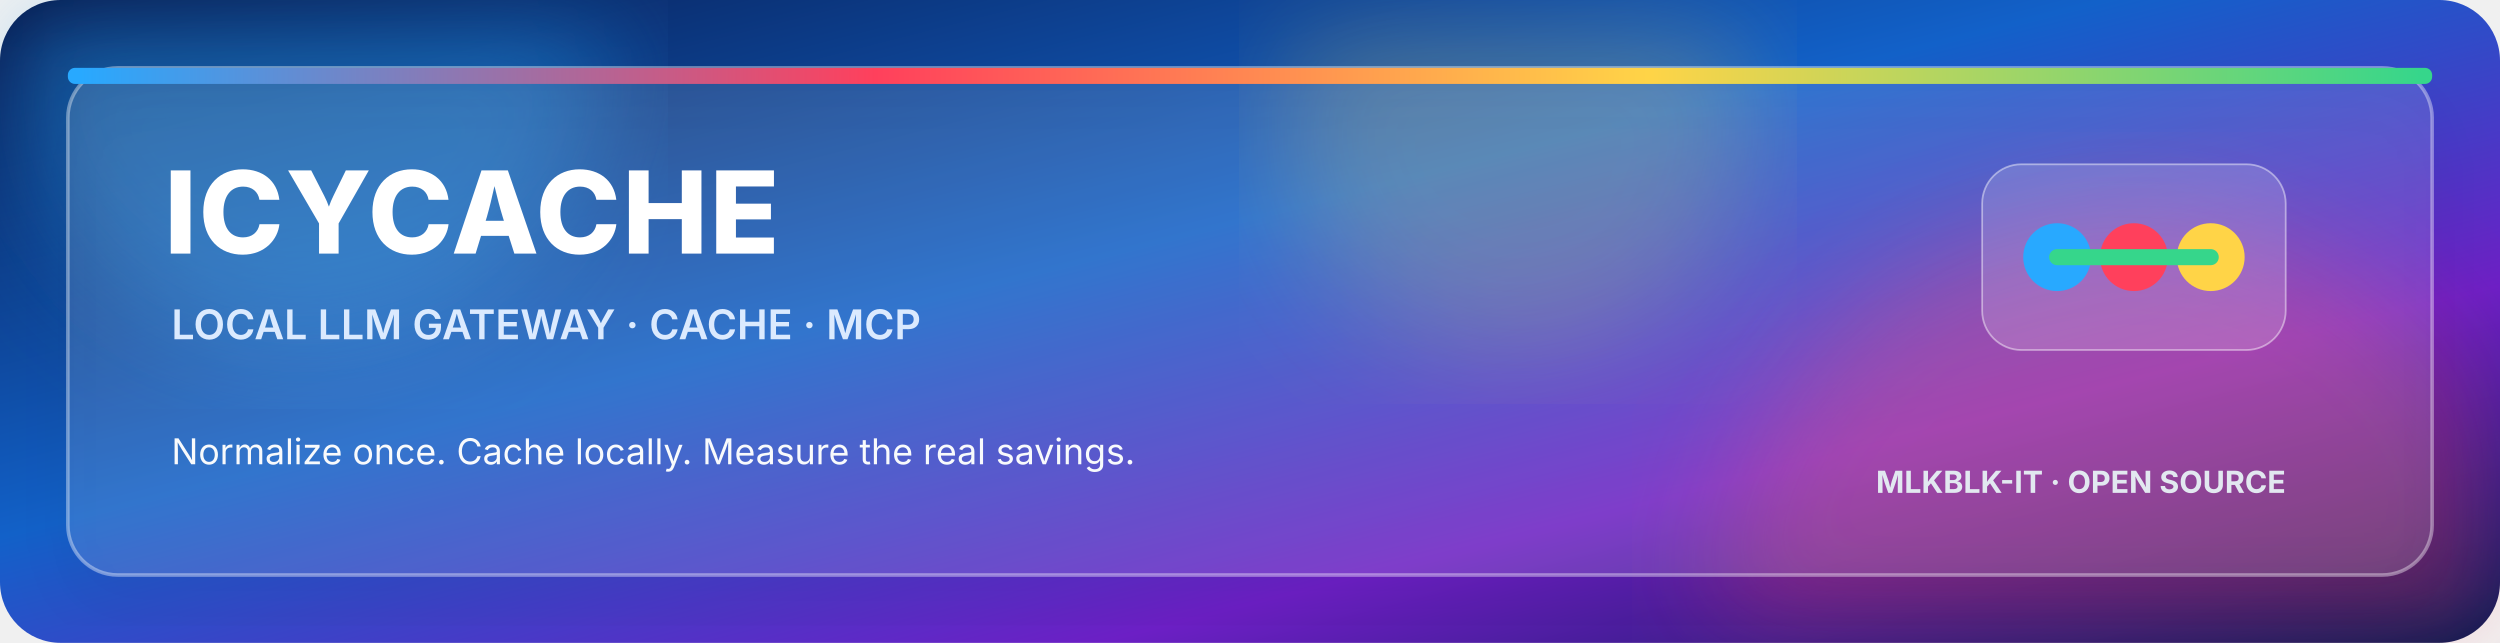
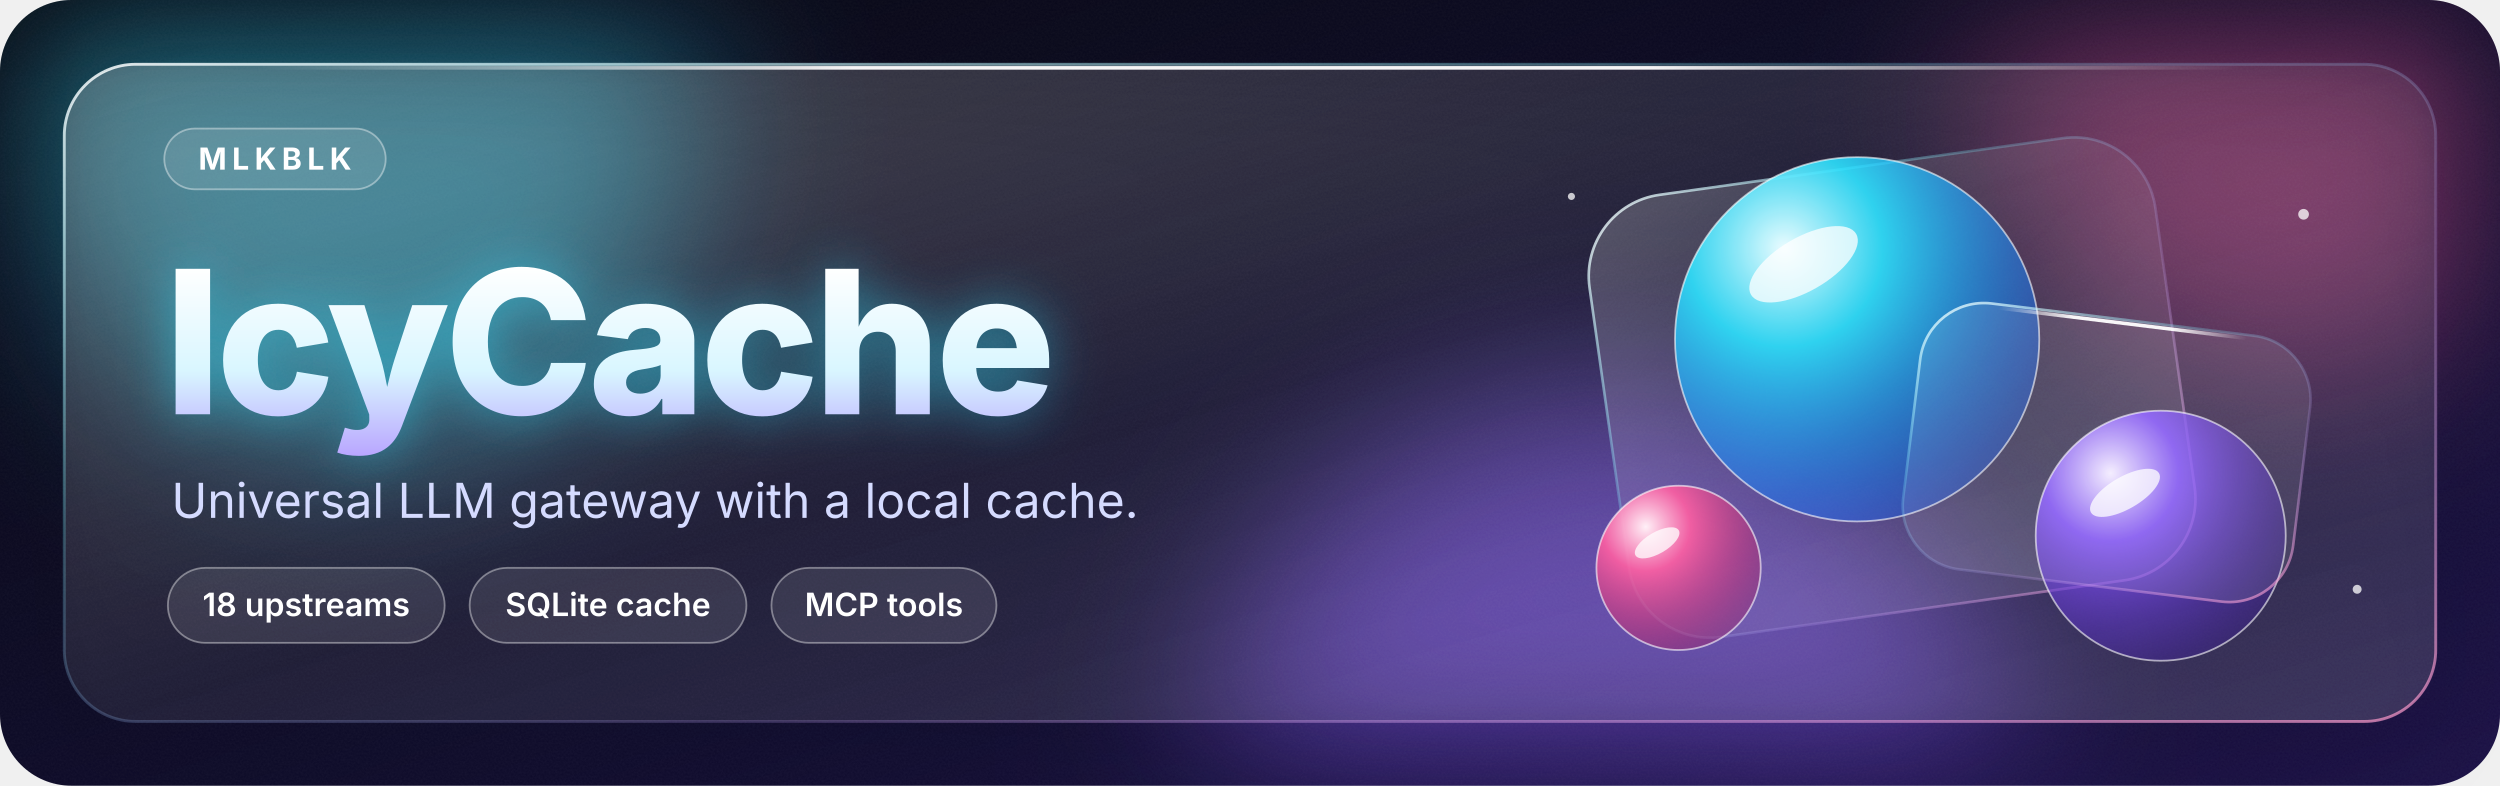
- <svg xmlns="http://www.w3.org/2000/svg" viewBox="0 0 1400 360" role="img" aria-labelledby="title desc">
+ <svg xmlns="http://www.w3.org/2000/svg" viewBox="0 0 1400 440" role="img" aria-label="IcyCache by MLKBLK">
  <defs>
+     <clipPath id="k">
+       <rect width="1400" height="440" rx="40" />
+     </clipPath>
    <linearGradient id="bg" x1="0" y1="0" x2="1" y2="1">
-       <stop stop-color="#071a4d" />
-       <stop offset=".42" stop-color="#1261c9" />
-       <stop offset=".72" stop-color="#6c1fc5" />
-       <stop offset="1" stop-color="#071a4d" />
+       <stop offset="0" stop-color="#05060f" />
+       <stop offset=".6" stop-color="#0d0a2b" />
+       <stop offset="1" stop-color="#1a0f45" />
    </linearGradient>
-     <linearGradient id="rainbow" x1="0" y1="0" x2="1" y2="0">
-       <stop stop-color="#28a9ff" />
-       <stop offset=".34" stop-color="#ff405c" />
-       <stop offset=".67" stop-color="#ffd447" />
-       <stop offset="1" stop-color="#36d68b" />
+     <linearGradient id="gl" x1="0" y1="0" x2="1" y2="1">
+       <stop offset="0" stop-color="#fff" stop-opacity=".22" />
+       <stop offset=".5" stop-color="#fff" stop-opacity=".06" />
+       <stop offset="1" stop-color="#fff" stop-opacity=".12" />
    </linearGradient>
-     <filter id="blur">
-       <feGaussianBlur stdDeviation="32" />
+     <linearGradient id="ed" x1="0" y1="0" x2="1" y2="1">
+       <stop offset="0" stop-color="#fff" stop-opacity=".85" />
+       <stop offset=".35" stop-color="#7df3ff" stop-opacity=".25" />
+       <stop offset=".65" stop-color="#c9a8ff" stop-opacity=".2" />
+       <stop offset="1" stop-color="#ff9ccb" stop-opacity=".7" />
+     </linearGradient>
+     <linearGradient id="sp" x1="0" y1="0" x2="1" y2="0">
+       <stop offset="0" stop-color="#fff" stop-opacity="0" />
+       <stop offset=".3" stop-color="#fff" stop-opacity=".95" />
+       <stop offset=".7" stop-color="#fff" stop-opacity=".95" />
+       <stop offset="1" stop-color="#fff" stop-opacity="0" />
+     </linearGradient>
+     <linearGradient id="ik" x1="0" y1="0" x2="0" y2="1">
+       <stop offset="0" stop-color="#fff" />
+       <stop offset=".55" stop-color="#d9f6ff" />
+       <stop offset="1" stop-color="#b9a6ff" />
+     </linearGradient>
+     <radialGradient id="c" cx=".3" cy=".25" r=".9">
+       <stop offset="0" stop-color="#eafcff" />
+       <stop offset=".3" stop-color="#2de2ff" stop-opacity=".9" />
+       <stop offset="1" stop-color="#0a4bff" stop-opacity=".3" />
+     </radialGradient>
+     <radialGradient id="v" cx=".3" cy=".25" r=".9">
+       <stop offset="0" stop-color="#f3ecff" />
+       <stop offset=".3" stop-color="#8a5bff" stop-opacity=".9" />
+       <stop offset="1" stop-color="#34158f" stop-opacity=".3" />
+     </radialGradient>
+     <radialGradient id="r" cx=".3" cy=".25" r=".9">
+       <stop offset="0" stop-color="#fff0f7" />
+       <stop offset=".3" stop-color="#ff5fa2" stop-opacity=".9" />
+       <stop offset="1" stop-color="#9c1458" stop-opacity=".3" />
+     </radialGradient>
+     <filter id="b" x="-60%" y="-60%" width="220%" height="220%">
+       <feGaussianBlur stdDeviation="50" />
    </filter>
-     <filter id="shadow">
-       <feDropShadow dx="0" dy="18" stdDeviation="18" flood-color="#020617" flood-opacity=".35" />
+     <filter id="g" x="-20%" y="-40%" width="140%" height="180%">
+       <feGaussianBlur stdDeviation="14" />
+     </filter>
+     <filter id="s" x="-20%" y="-20%" width="140%" height="160%">
+       <feDropShadow dx="0" dy="24" stdDeviation="24" flood-color="#000" flood-opacity=".45" />
+     </filter>
+     <filter id="n">
+       <feTurbulence type="fractalNoise" baseFrequency=".85" numOctaves="2" seed="7" />
+       <feColorMatrix values="0 0 0 0 1 0 0 0 0 1 0 0 0 0 1 .6 0 0 0 0" />
    </filter>
  </defs>
-   <rect width="1400" height="360" rx="34" fill="url(#bg)" />
-   <circle cx="170" cy="25" r="170" fill="#28a9ff" opacity=".38" filter="url(#blur)" />
-   <circle cx="1190" cy="350" r="230" fill="#ff405c" opacity=".30" filter="url(#blur)" />
-   <circle cx="850" cy="70" r="130" fill="#ffd447" opacity=".20" filter="url(#blur)" />
-   <rect x="38" y="38" width="1324" height="284" rx="28" fill="#fff" fill-opacity=".12" stroke="#fff" stroke-opacity=".38" stroke-width="2" filter="url(#shadow)" />
-   <rect x="38" y="38" width="1324" height="9" rx="4" fill="url(#rainbow)" />
-   <g font-family="Inter,Segoe UI,Arial,sans-serif" fill="#fff">
-     <text x="92" y="142" font-size="64" font-weight="800" letter-spacing="1">ICYCACHE</text>
-     <text x="96" y="190" font-size="23" font-weight="600" fill="#dbeafe">LOCAL LLM GATEWAY · CACHE · MCP</text>
-     <text x="96" y="260" font-size="20" fill="#f8fafc">Normalize once. Cache locally. Measure the real savings.</text>
-     <text x="1280" y="276" text-anchor="end" font-size="17" font-weight="700" fill="#e2e8f0">MLKBLK-IT · OPEN SOURCE</text>
+   <g clip-path="url(#k)">
+     <rect width="1400" height="440" fill="url(#bg)" />
+     <circle cx="200" cy="60" r="190" fill="#2de2ff" opacity=".45" filter="url(#b)" />
+     <circle cx="900" cy="450" r="230" fill="#8a5bff" opacity=".55" filter="url(#b)" />
+     <circle cx="1280" cy="40" r="170" fill="#ff5fa2" opacity=".42" filter="url(#b)" />
+     <rect width="1400" height="440" filter="url(#n)" opacity=".07" />
  </g>
-   <g transform="translate(1110 92)">
-     <rect width="170" height="104" rx="22" fill="#fff" fill-opacity=".16" stroke="#fff" stroke-opacity=".45" />
-     <circle cx="42" cy="52" r="19" fill="#28a9ff" />
-     <circle cx="85" cy="52" r="19" fill="#ff405c" />
-     <circle cx="128" cy="52" r="19" fill="#ffd447" />
-     <path d="M42 52h86" stroke="#36d68b" stroke-width="9" stroke-linecap="round" />
+   <rect x="36" y="36" width="1328" height="368" rx="40" fill="url(#gl)" stroke="url(#ed)" stroke-width="1.6" filter="url(#s)" />
+   <rect x="140" y="37" width="1120" height="2" rx="1" fill="url(#sp)" />
+   <g font-family="Inter,'Segoe UI Variable Display','SF Pro Display',system-ui,Arial,sans-serif">
+     <rect x="92" y="72" width="124" height="34" rx="17" fill="#fff" fill-opacity=".10" stroke="#fff" stroke-opacity=".4" />
+     <text x="154" y="95" font-size="17" font-weight="700" letter-spacing="3" text-anchor="middle" fill="#fff">MLKBLK</text>
+     <text x="92" y="232" font-size="112" font-weight="800" letter-spacing="-3" fill="#2de2ff" opacity=".5" filter="url(#g)">IcyCache</text>
+     <text x="92" y="232" font-size="112" font-weight="800" letter-spacing="-3" fill="url(#ik)">IcyCache</text>
+     <text x="96" y="290" font-size="27" fill="#d5dbff">Universal LLM gateway with a local cache.</text>
+     <g font-size="18" font-weight="600" fill="#fff">
+       <rect x="94" y="318" width="155" height="42" rx="21" fill="#fff" fill-opacity=".10" stroke="#fff" stroke-opacity=".4" />
+       <text x="171.5" y="345" text-anchor="middle">18 upstreams</text>
+       <rect x="263" y="318" width="155" height="42" rx="21" fill="#fff" fill-opacity=".10" stroke="#fff" stroke-opacity=".4" />
+       <text x="340.5" y="345" text-anchor="middle">SQLite cache</text>
+       <rect x="432" y="318" width="126" height="42" rx="21" fill="#fff" fill-opacity=".10" stroke="#fff" stroke-opacity=".4" />
+       <text x="495" y="345" text-anchor="middle">MCP tools</text>
+     </g>
+   </g>
+   <g transform="rotate(-8 1060 220)">
+     <rect x="900" y="92" width="320" height="250" rx="46" fill="url(#gl)" stroke="url(#ed)" stroke-width="1.5" />
+   </g>
+   <circle cx="1040" cy="190" r="102" fill="url(#c)" stroke="#fff" stroke-opacity=".6" />
+   <circle cx="1210" cy="300" r="70" fill="url(#v)" stroke="#fff" stroke-opacity=".6" />
+   <circle cx="940" cy="318" r="46" fill="url(#r)" stroke="#fff" stroke-opacity=".6" />
+   <g transform="rotate(7 1160 250)">
+     <rect x="1070" y="176" width="220" height="150" rx="36" fill="#fff" fill-opacity=".10" stroke="url(#ed)" stroke-width="1.5" />
+     <rect x="1110" y="177" width="140" height="2" rx="1" fill="url(#sp)" />
+   </g>
+   <g fill="#fff" fill-opacity=".75">
+     <ellipse cx="1010" cy="148" rx="34" ry="15" transform="rotate(-30 1010 148)" />
+     <ellipse cx="1190" cy="276" rx="22" ry="9" transform="rotate(-30 1190 276)" />
+     <ellipse cx="928" cy="304" rx="14" ry="6" transform="rotate(-30 928 304)" />
+     <circle cx="1290" cy="120" r="3" />
+     <circle cx="880" cy="110" r="2" />
+     <circle cx="1320" cy="330" r="2.5" />
  </g>
</svg>
